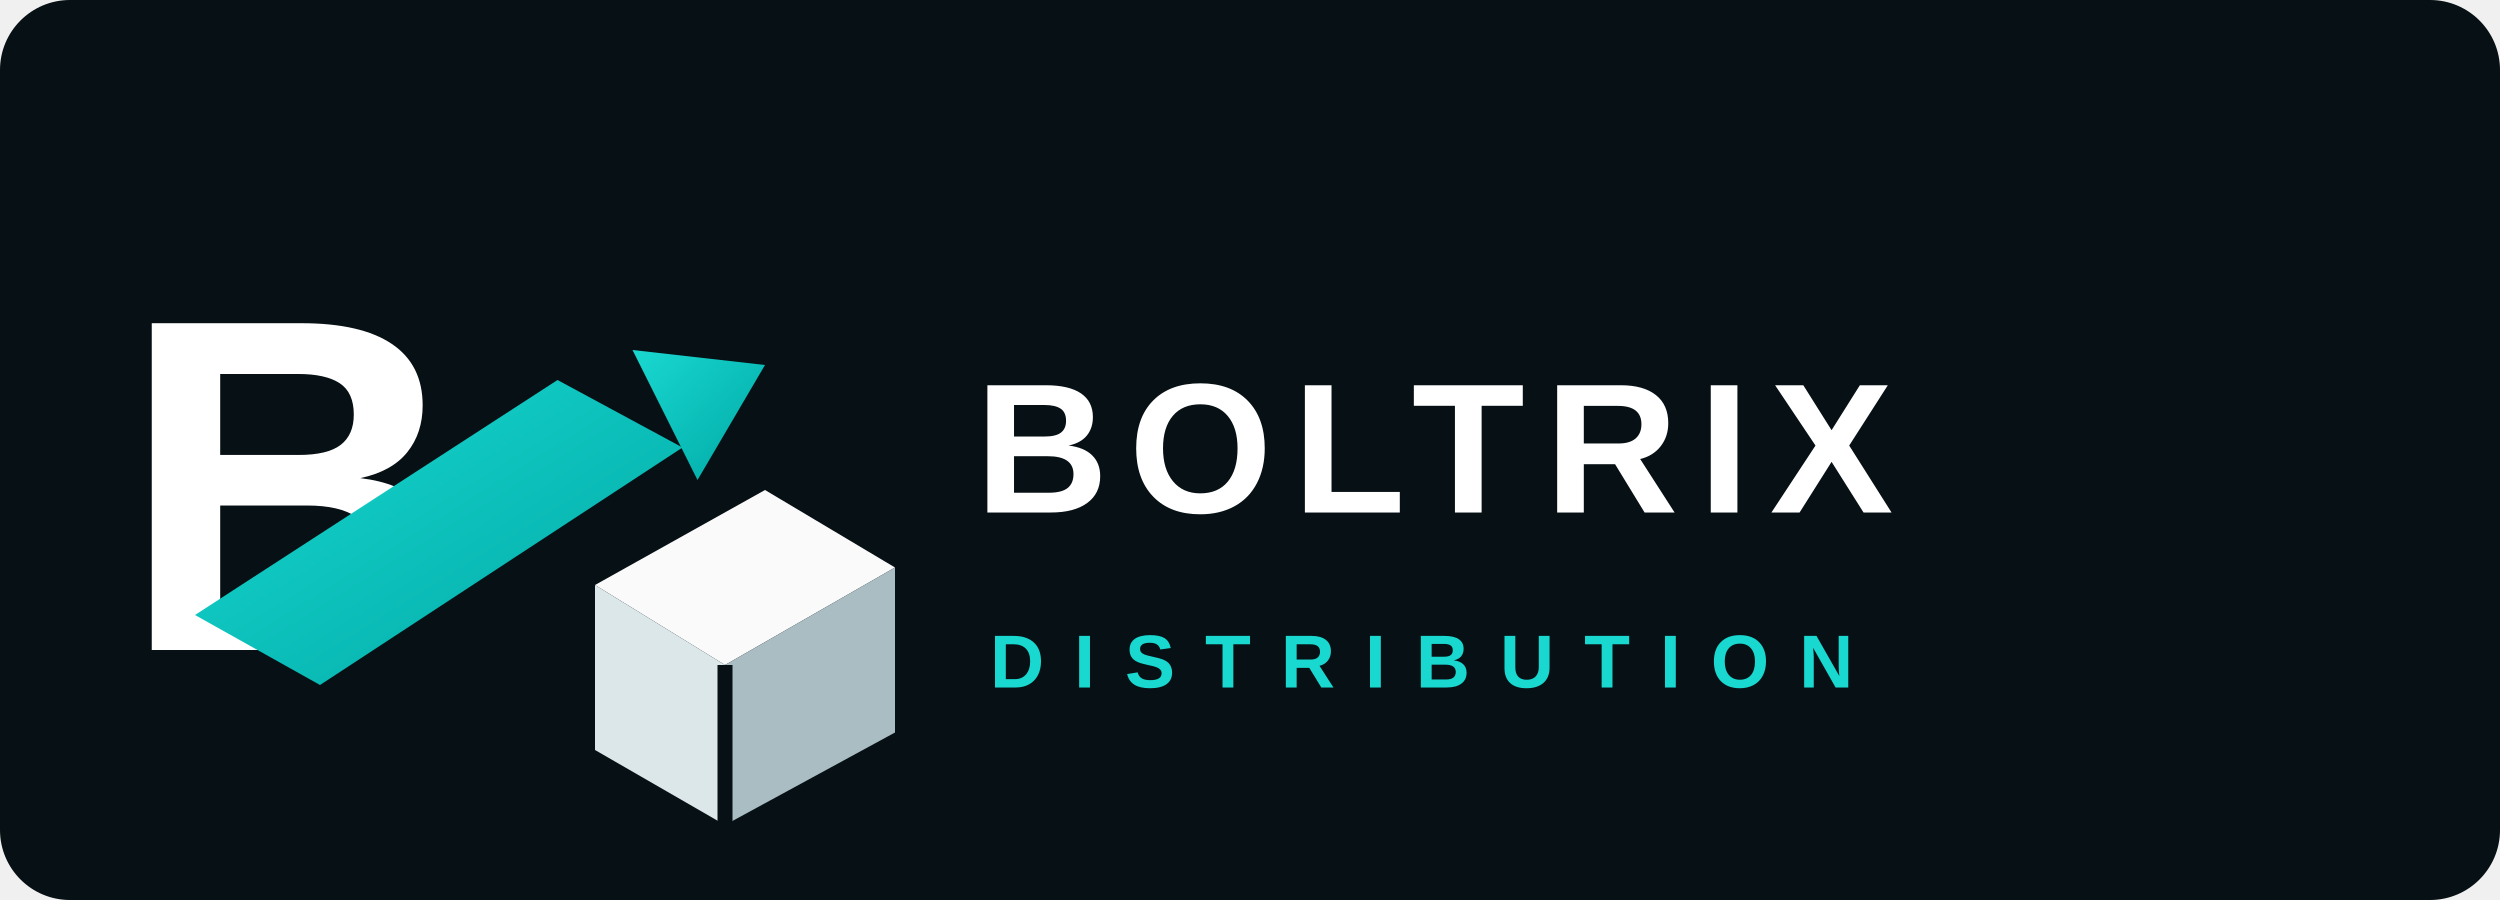
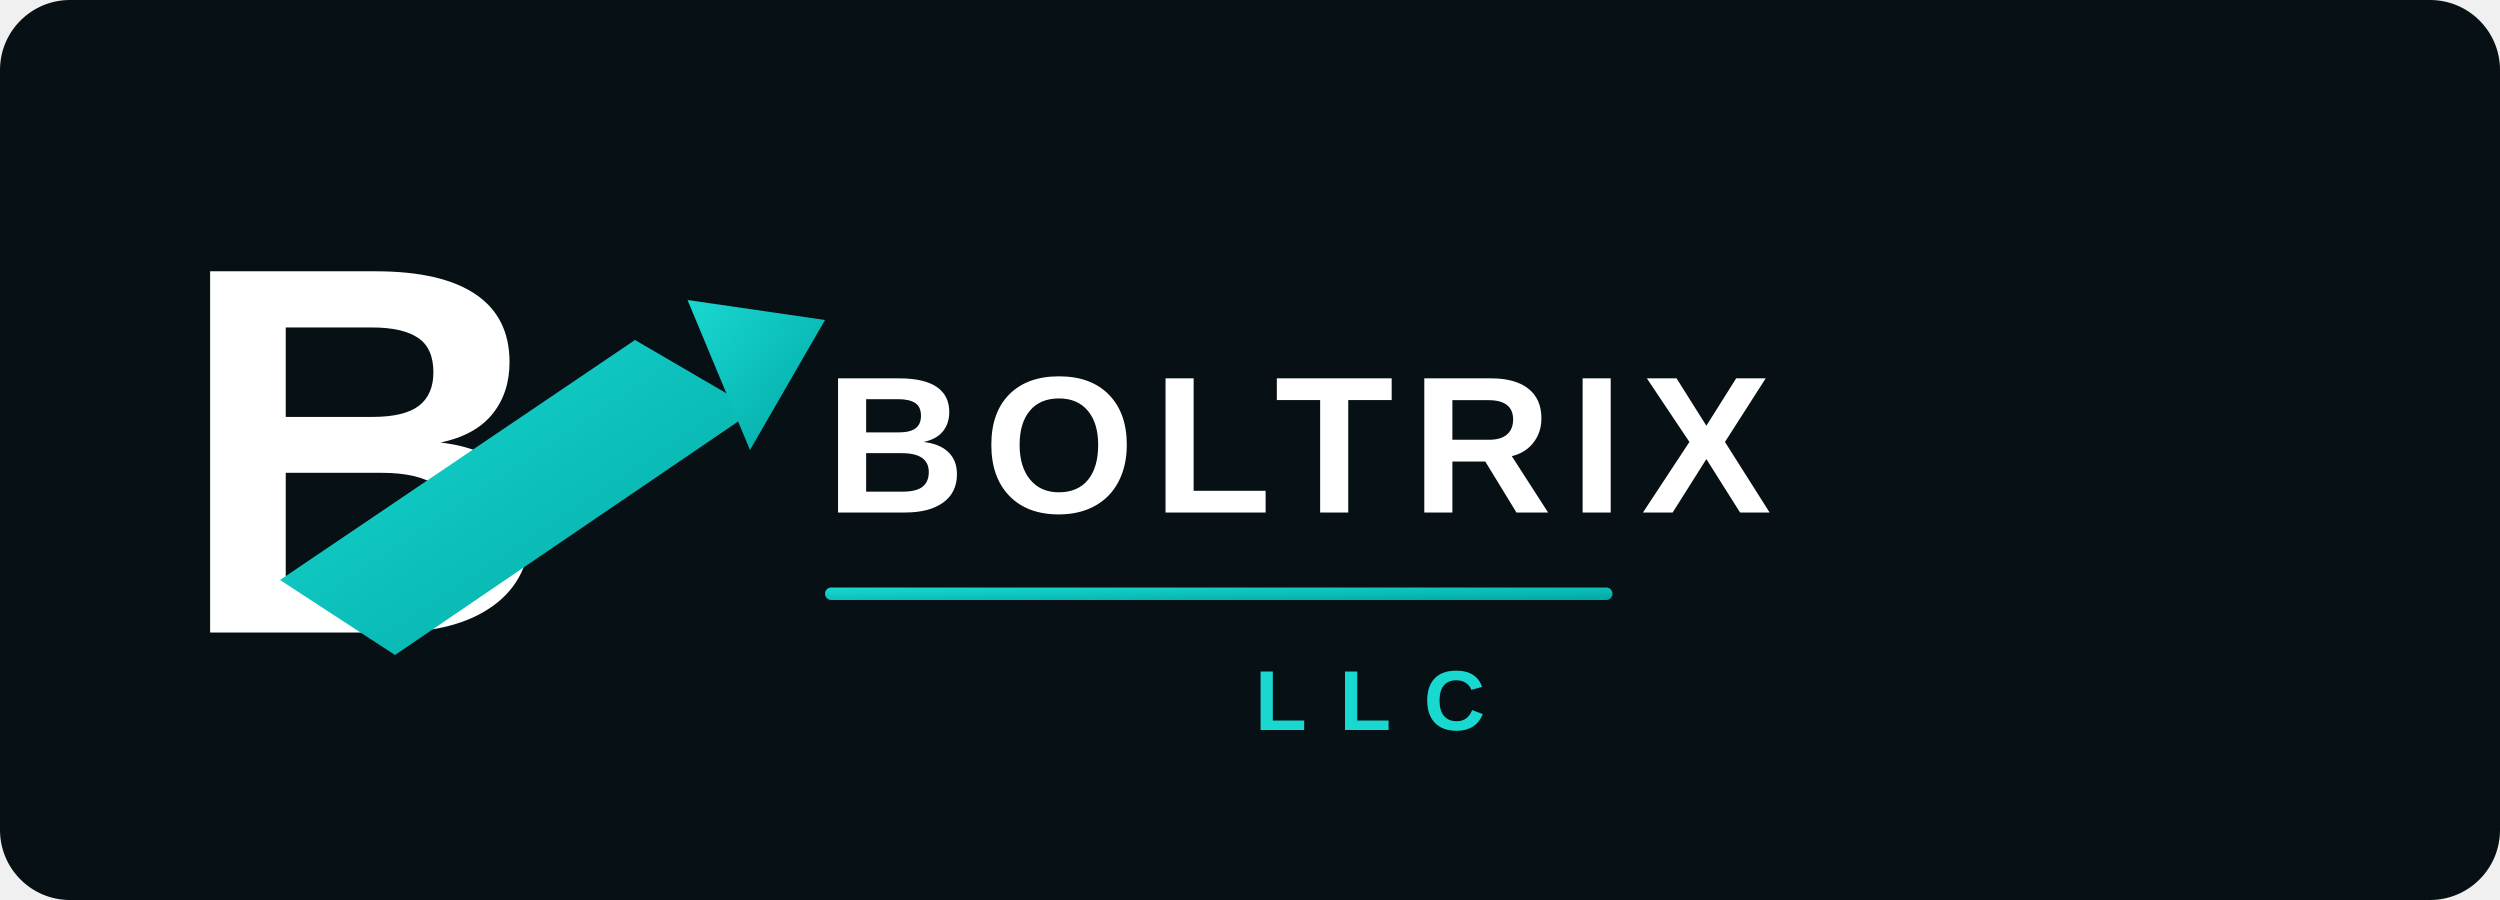
<svg xmlns="http://www.w3.org/2000/svg" viewBox="0 0 1000 360" role="img" aria-labelledby="title desc">
  <defs>
-     <linearGradient id="g" x1="0" y1="0" x2="1" y2="1">
+     <linearGradient id="teal" x1="0" y1="0" x2="1" y2="1">
      <stop offset="0" stop-color="#19d8d0" />
      <stop offset="1" stop-color="#00a8a5" />
    </linearGradient>
  </defs>
  <rect width="1000" height="360" rx="28" fill="#071014" />
-   <g transform="translate(48 62)">
-     <text x="0" y="198" font-family="Arial,Helvetica,sans-serif" font-size="190" font-weight="900" fill="#fff">B</text>
-     <path d="M30 184 L175 90 L225 117 L80 212 Z" fill="url(#g)" />
-     <path d="M205 78 L258 84 L231 130 Z" fill="url(#g)" />
-     <path d="M190 172 L258 134 L310 165 L242 204 Z" fill="#fff" opacity=".98" />
-     <path d="M190 172 L190 238 L242 268 L242 204 Z" fill="#dce7ea" />
-     <path d="M242 204 L310 165 L310 231 L242 268 Z" fill="#a9bdc2" />
-     <path d="M242 204 L242 268" stroke="#071014" stroke-width="6" fill="none" />
+   <g transform="translate(70 48)">
+     <text x="0" y="205" font-family="Arial,Helvetica,sans-serif" font-size="210" font-weight="900" fill="#ffffff">B</text>
+     <path d="M42 184 L184 88 L232 116 L88 214 Z" fill="url(#teal)" />
+     <path d="M205 72 L260 80 L230 132 Z" fill="url(#teal)" />
  </g>
-   <text x="390" y="205" font-family="Arial,Helvetica,sans-serif" font-size="74" font-weight="900" letter-spacing="8" fill="#fff">BOLTRIX</text>
-   <text x="396" y="275" font-family="Arial,Helvetica,sans-serif" font-size="30" font-weight="700" letter-spacing="12" fill="#19d8d0">DISTRIBUTION</text>
+   <text x="330" y="205" font-family="Arial,Helvetica,sans-serif" font-size="78" font-weight="900" letter-spacing="7" fill="#ffffff">BOLTRIX</text>
+   <rect x="330" y="235" width="315" height="5" rx="2.5" fill="url(#teal)" />
+   <text x="548" y="292" text-anchor="middle" font-family="Arial,Helvetica,sans-serif" font-size="34" font-weight="700" letter-spacing="13" fill="#19d8d0">LLC</text>
</svg>
